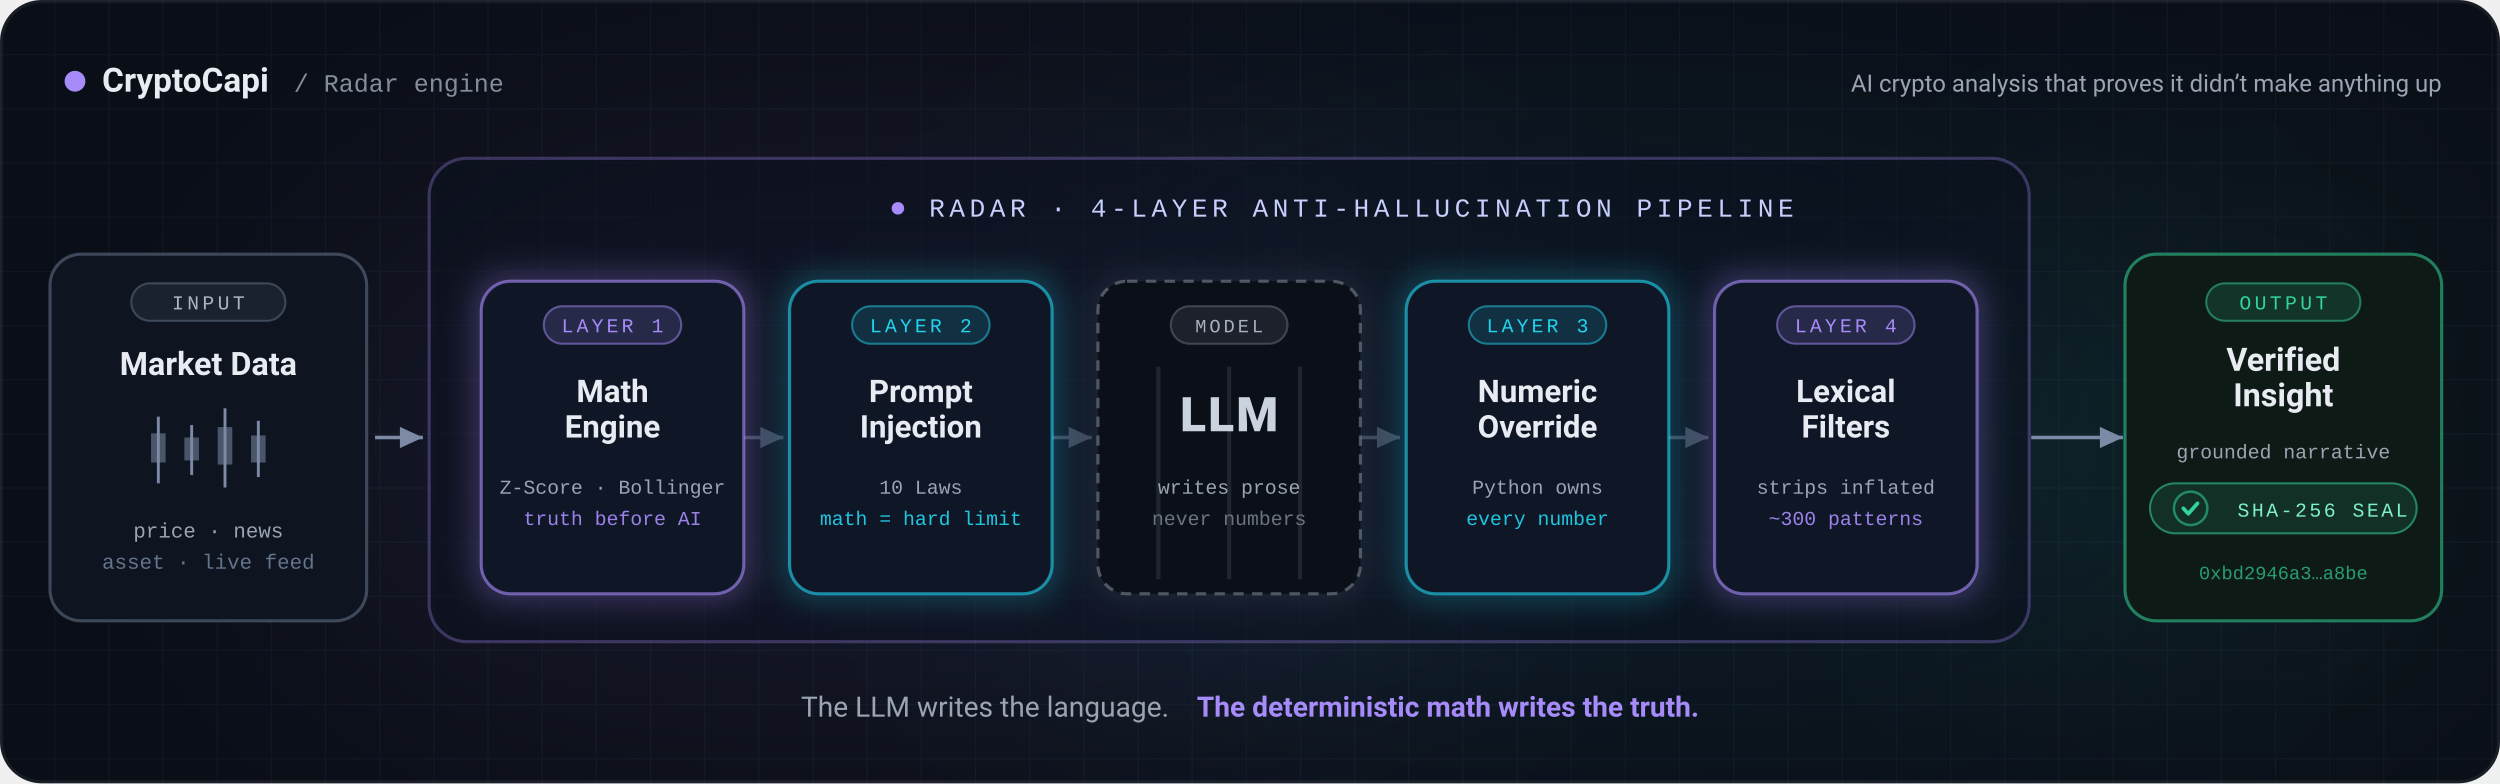
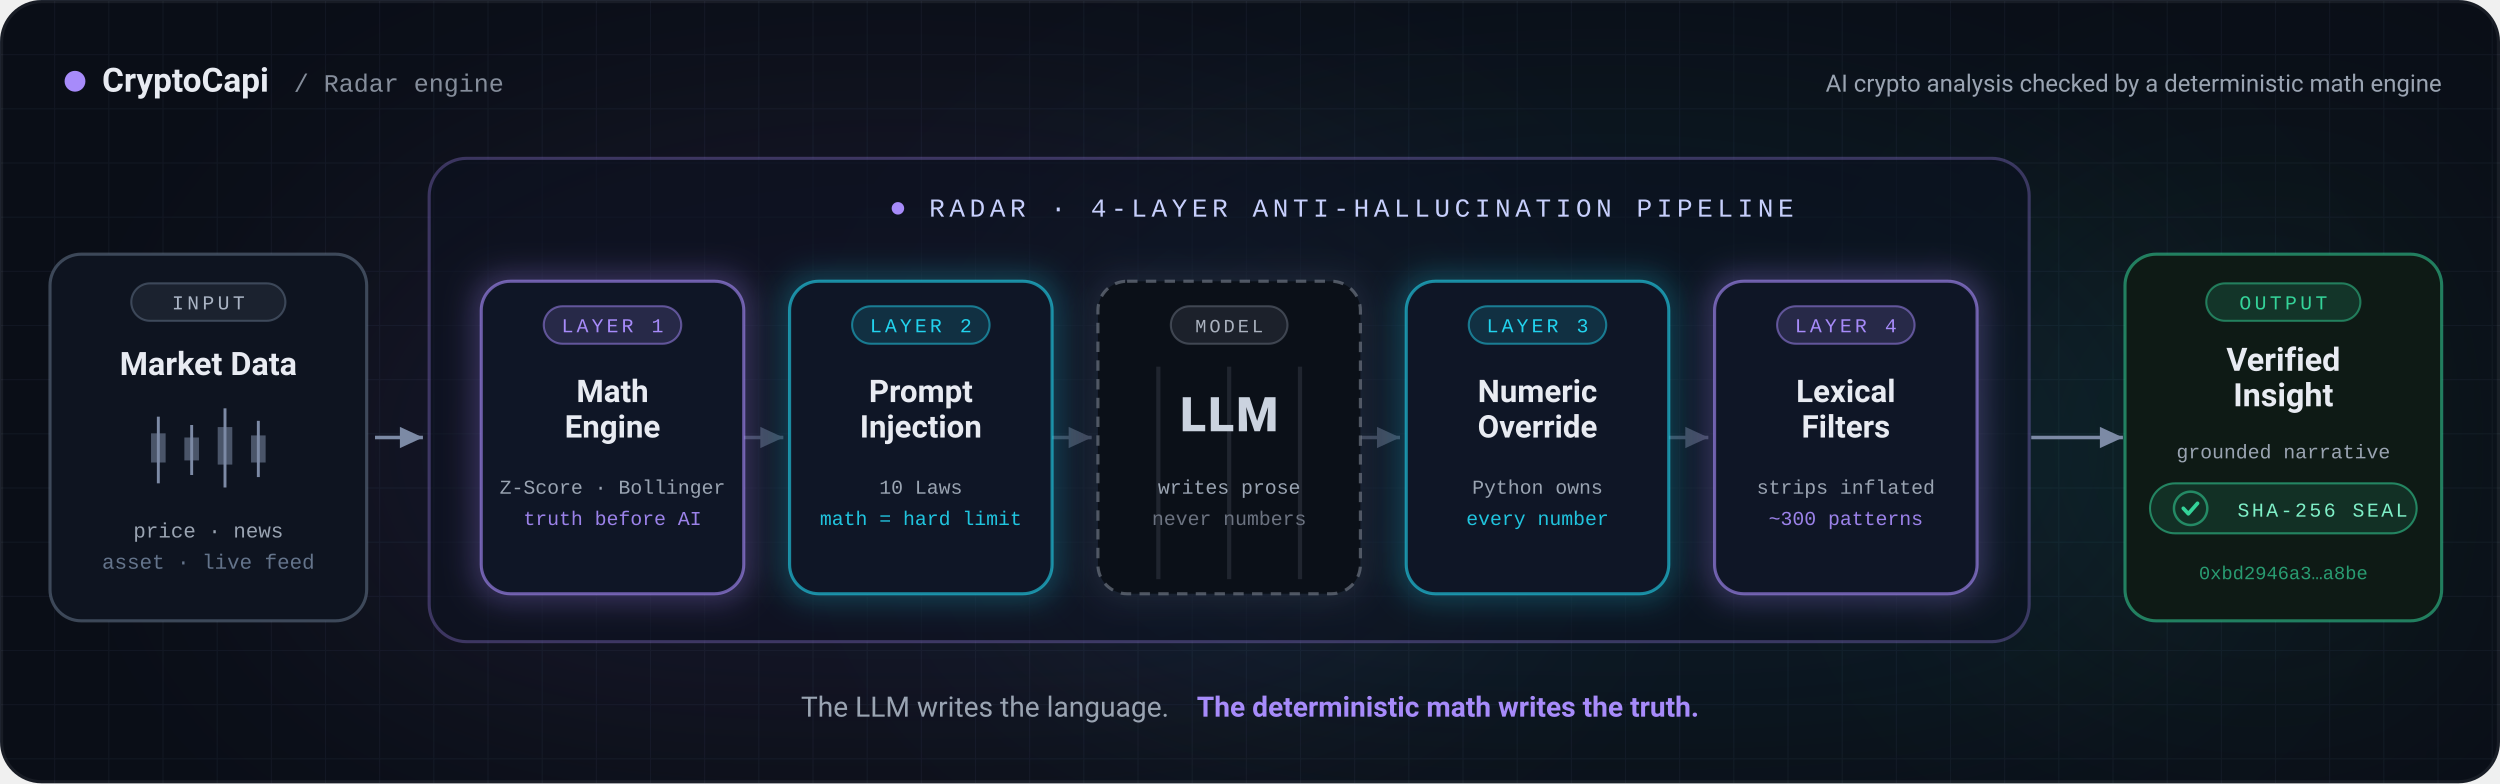
<svg xmlns="http://www.w3.org/2000/svg" viewBox="0 0 1200 376" width="1200" height="376" fill="#e8ebf2" font-family="system-ui, -apple-system, 'Segoe UI', Roboto, Helvetica, Arial, sans-serif" role="img" aria-labelledby="ttl dsc">
  <defs>
    <style>
      .mono { font-family: ui-monospace, 'SF Mono', SFMono-Regular, Menlo, Consolas, 'Liberation Mono', monospace; }
      .t-hi { fill: #e8ebf2; }
      .t-mid { fill: #9aa4b2; }
    </style>
    <filter id="soft" x="-40%" y="-40%" width="180%" height="180%">
      <feGaussianBlur stdDeviation="7" />
    </filter>
    <filter id="blurL" x="-60%" y="-60%" width="220%" height="220%">
      <feGaussianBlur stdDeviation="60" />
    </filter>
    <pattern id="grid" width="26" height="26" patternUnits="userSpaceOnUse">
      <path d="M26 0 L0 0 L0 26" fill="none" stroke="#9fb4ff" stroke-opacity="0.05" stroke-width="1" />
    </pattern>
    <marker id="arw" markerWidth="9" markerHeight="9" refX="6.5" refY="3" orient="auto-start-reverse">
      <path d="M0,0 L6.5,3 L0,6 Z" fill="#7c8aa5" />
    </marker>
  </defs>
  <rect x="0" y="0" width="1200" height="376" rx="20" fill="#0a0e17" />
  <rect x="0" y="0" width="1200" height="376" rx="20" fill="url(#grid)" />
  <ellipse cx="430" cy="215" rx="300" ry="170" fill="#a78bfa" opacity="0.07" filter="url(#blurL)" />
  <ellipse cx="770" cy="215" rx="300" ry="170" fill="#22d3ee" opacity="0.06" filter="url(#blurL)" />
  <ellipse cx="1090" cy="215" rx="150" ry="130" fill="#34d399" opacity="0.06" filter="url(#blurL)" />
  <rect x="0.75" y="0.75" width="1198.5" height="374.5" rx="19.25" fill="none" stroke="#ffffff" stroke-opacity="0.06" stroke-width="1.5" />
  <circle cx="36" cy="39" r="5" fill="#a78bfa" />
  <text x="49" y="44" font-size="16" font-weight="700" class="t-hi">CryptoCapi</text>
  <text x="141" y="44" font-size="12" class="mono t-mid" fill-opacity="0.85">/ Radar engine</text>
-   <text x="1172" y="44" text-anchor="end" font-size="11.5" class="t-mid">AI crypto analysis that proves it didn’t make anything up</text>
+   <text x="1172" y="44" text-anchor="end" font-size="11.5" class="t-mid">AI crypto analysis checked by a deterministic math engine</text>
  <g stroke="#7c8aa5" stroke-width="1.7" marker-end="url(#arw)" fill="none">
    <line x1="180" y1="210" x2="203" y2="210" />
    <line x1="357" y1="210" x2="376" y2="210" />
    <line x1="505" y1="210" x2="524" y2="210" />
    <line x1="653" y1="210" x2="672" y2="210" />
    <line x1="801" y1="210" x2="820" y2="210" />
    <line x1="975" y1="210" x2="1019" y2="210" />
  </g>
  <rect x="206" y="76" width="768" height="232" rx="18" fill="#0c1220" fill-opacity="0.55" stroke="#a78bfa" stroke-opacity="0.30" stroke-width="1.5" />
  <circle cx="431" cy="100" r="3" fill="#a78bfa" />
  <text x="446" y="104" font-size="12.5" letter-spacing="2.2" class="mono" fill="#c7cffc">RADAR · 4-LAYER ANTI-HALLUCINATION PIPELINE</text>
  <g>
    <rect x="24" y="122" width="152" height="176" rx="15" fill="#0e1420" stroke="#64748b" stroke-opacity="0.55" stroke-width="1.5" />
    <rect x="63" y="136" width="74" height="18" rx="9" fill="#64748b" fill-opacity="0.15" stroke="#64748b" stroke-opacity="0.5" />
    <text x="100" y="148.5" text-anchor="middle" font-size="9.5" letter-spacing="1.6" class="mono" fill="#aab4c4">INPUT</text>
    <text x="100" y="180" text-anchor="middle" font-size="15.5" font-weight="700" class="t-hi">Market Data</text>
    <g stroke="#7c8aa5" stroke-width="1.4">
      <line x1="76" y1="200" x2="76" y2="232" />
      <rect x="72.5" y="208" width="7" height="14" fill="#7c8aa5" fill-opacity="0.55" stroke="none" />
      <line x1="92" y1="204" x2="92" y2="228" />
      <rect x="88.5" y="210" width="7" height="11" fill="#7c8aa5" fill-opacity="0.55" stroke="none" />
      <line x1="108" y1="196" x2="108" y2="234" />
      <rect x="104.5" y="205" width="7" height="18" fill="#7c8aa5" fill-opacity="0.55" stroke="none" />
      <line x1="124" y1="202" x2="124" y2="229" />
      <rect x="120.5" y="209" width="7" height="13" fill="#7c8aa5" fill-opacity="0.55" stroke="none" />
    </g>
    <text x="100" y="258" text-anchor="middle" font-size="10" class="mono t-mid">price · news</text>
    <text x="100" y="273" text-anchor="middle" font-size="10" class="mono" fill="#64748b">asset · live feed</text>
  </g>
  <g>
    <rect x="227" y="131" width="134" height="158" rx="16" fill="#a78bfa" opacity="0.28" filter="url(#soft)" />
    <rect x="231" y="135" width="126" height="150" rx="14" fill="#0f1626" stroke="#a78bfa" stroke-opacity="0.6" stroke-width="1.5" />
    <rect x="261" y="147" width="66" height="18" rx="9" fill="#a78bfa" fill-opacity="0.16" stroke="#a78bfa" stroke-opacity="0.5" />
    <text x="294" y="159.5" text-anchor="middle" font-size="9.5" letter-spacing="1.5" class="mono" fill="#a78bfa">LAYER 1</text>
    <text x="294" y="193" text-anchor="middle" font-size="15" font-weight="700" class="t-hi">Math</text>
    <text x="294" y="210" text-anchor="middle" font-size="15" font-weight="700" class="t-hi">Engine</text>
    <text x="294" y="237" text-anchor="middle" font-size="9.5" class="mono t-mid">Z-Score · Bollinger</text>
    <text x="294" y="252" text-anchor="middle" font-size="9.5" class="mono" fill="#a78bfa" fill-opacity="0.92">truth before AI</text>
  </g>
  <g>
    <rect x="375" y="131" width="134" height="158" rx="16" fill="#22d3ee" opacity="0.24" filter="url(#soft)" />
    <rect x="379" y="135" width="126" height="150" rx="14" fill="#0f1626" stroke="#22d3ee" stroke-opacity="0.6" stroke-width="1.5" />
    <rect x="409" y="147" width="66" height="18" rx="9" fill="#22d3ee" fill-opacity="0.14" stroke="#22d3ee" stroke-opacity="0.5" />
    <text x="442" y="159.5" text-anchor="middle" font-size="9.5" letter-spacing="1.5" class="mono" fill="#22d3ee">LAYER 2</text>
    <text x="442" y="193" text-anchor="middle" font-size="15" font-weight="700" class="t-hi">Prompt</text>
    <text x="442" y="210" text-anchor="middle" font-size="15" font-weight="700" class="t-hi">Injection</text>
    <text x="442" y="237" text-anchor="middle" font-size="9.5" class="mono t-mid">10 Laws</text>
    <text x="442" y="252" text-anchor="middle" font-size="9.5" class="mono" fill="#22d3ee" fill-opacity="0.92">math = hard limit</text>
  </g>
  <g>
    <rect x="523" y="131" width="134" height="158" rx="16" fill="#64748b" opacity="0.16" filter="url(#soft)" />
    <rect x="527" y="135" width="126" height="150" rx="14" fill="#0b1018" stroke="#6b7280" stroke-opacity="0.7" stroke-width="1.5" stroke-dasharray="5 4" />
    <g stroke="#6b7280" stroke-opacity="0.22" stroke-width="2">
      <line x1="556" y1="176" x2="556" y2="278" />
      <line x1="590" y1="176" x2="590" y2="278" />
      <line x1="624" y1="176" x2="624" y2="278" />
    </g>
    <rect x="562" y="147" width="56" height="18" rx="9" fill="#6b7280" fill-opacity="0.18" stroke="#6b7280" stroke-opacity="0.5" />
    <text x="590" y="159.5" text-anchor="middle" font-size="9" letter-spacing="1.4" class="mono" fill="#aab2bf">MODEL</text>
    <text x="590" y="207" text-anchor="middle" font-size="23" font-weight="800" fill="#cbd3df" letter-spacing="1">LLM</text>
    <text x="590" y="237" text-anchor="middle" font-size="9.5" class="mono t-mid">writes prose</text>
    <text x="590" y="252" text-anchor="middle" font-size="9.5" class="mono" fill="#6b7280">never numbers</text>
  </g>
  <g>
    <rect x="671" y="131" width="134" height="158" rx="16" fill="#22d3ee" opacity="0.24" filter="url(#soft)" />
    <rect x="675" y="135" width="126" height="150" rx="14" fill="#0f1626" stroke="#22d3ee" stroke-opacity="0.6" stroke-width="1.5" />
    <rect x="705" y="147" width="66" height="18" rx="9" fill="#22d3ee" fill-opacity="0.14" stroke="#22d3ee" stroke-opacity="0.5" />
    <text x="738" y="159.5" text-anchor="middle" font-size="9.5" letter-spacing="1.5" class="mono" fill="#22d3ee">LAYER 3</text>
    <text x="738" y="193" text-anchor="middle" font-size="15" font-weight="700" class="t-hi">Numeric</text>
    <text x="738" y="210" text-anchor="middle" font-size="15" font-weight="700" class="t-hi">Override</text>
    <text x="738" y="237" text-anchor="middle" font-size="9.5" class="mono t-mid">Python owns</text>
    <text x="738" y="252" text-anchor="middle" font-size="9.5" class="mono" fill="#22d3ee" fill-opacity="0.92">every number</text>
  </g>
  <g>
    <rect x="819" y="131" width="134" height="158" rx="16" fill="#a78bfa" opacity="0.28" filter="url(#soft)" />
    <rect x="823" y="135" width="126" height="150" rx="14" fill="#0f1626" stroke="#a78bfa" stroke-opacity="0.6" stroke-width="1.5" />
    <rect x="853" y="147" width="66" height="18" rx="9" fill="#a78bfa" fill-opacity="0.16" stroke="#a78bfa" stroke-opacity="0.5" />
    <text x="886" y="159.5" text-anchor="middle" font-size="9.5" letter-spacing="1.5" class="mono" fill="#a78bfa">LAYER 4</text>
    <text x="886" y="193" text-anchor="middle" font-size="15" font-weight="700" class="t-hi">Lexical</text>
    <text x="886" y="210" text-anchor="middle" font-size="15" font-weight="700" class="t-hi">Filters</text>
    <text x="886" y="237" text-anchor="middle" font-size="9.5" class="mono t-mid">strips inflated</text>
    <text x="886" y="252" text-anchor="middle" font-size="9.5" class="mono" fill="#a78bfa" fill-opacity="0.92">~300 patterns</text>
  </g>
  <g>
    <rect x="1020" y="122" width="152" height="176" rx="15" fill="#0e1a15" stroke="#34d399" stroke-opacity="0.55" stroke-width="1.5" />
    <rect x="1059" y="136" width="74" height="18" rx="9" fill="#34d399" fill-opacity="0.15" stroke="#34d399" stroke-opacity="0.5" />
    <text x="1096" y="148.5" text-anchor="middle" font-size="9.5" letter-spacing="1.6" class="mono" fill="#34d399">OUTPUT</text>
    <text x="1096" y="178" text-anchor="middle" font-size="15.5" font-weight="700" class="t-hi">Verified</text>
    <text x="1096" y="195" text-anchor="middle" font-size="15.5" font-weight="700" class="t-hi">Insight</text>
    <text x="1096" y="220" text-anchor="middle" font-size="9.5" class="mono t-mid">grounded narrative</text>
    <rect x="1032" y="232" width="128" height="24" rx="12" fill="#34d399" fill-opacity="0.12" stroke="#34d399" stroke-opacity="0.55" />
    <path d="M1048 244 l2.4 2.6 l4.4 -5" fill="none" stroke="#34d399" stroke-width="1.8" stroke-linecap="round" stroke-linejoin="round" />
    <circle cx="1051.5" cy="244" r="8" fill="none" stroke="#34d399" stroke-opacity="0.55" stroke-width="1.2" />
    <text x="1074" y="248" font-size="9.5" letter-spacing="1.2" class="mono" fill="#7ff0c8">SHA-256 SEAL</text>
    <text x="1096" y="278" text-anchor="middle" font-size="9" class="mono" fill="#34d399" fill-opacity="0.7">0xbd2946a3…a8be</text>
  </g>
  <text x="600" y="344" text-anchor="middle" font-size="13.5">
    <tspan class="t-mid">The LLM writes the language.</tspan>
    <tspan dx="10" fill="#a78bfa" font-weight="700">The deterministic math writes the truth.</tspan>
  </text>
</svg>
